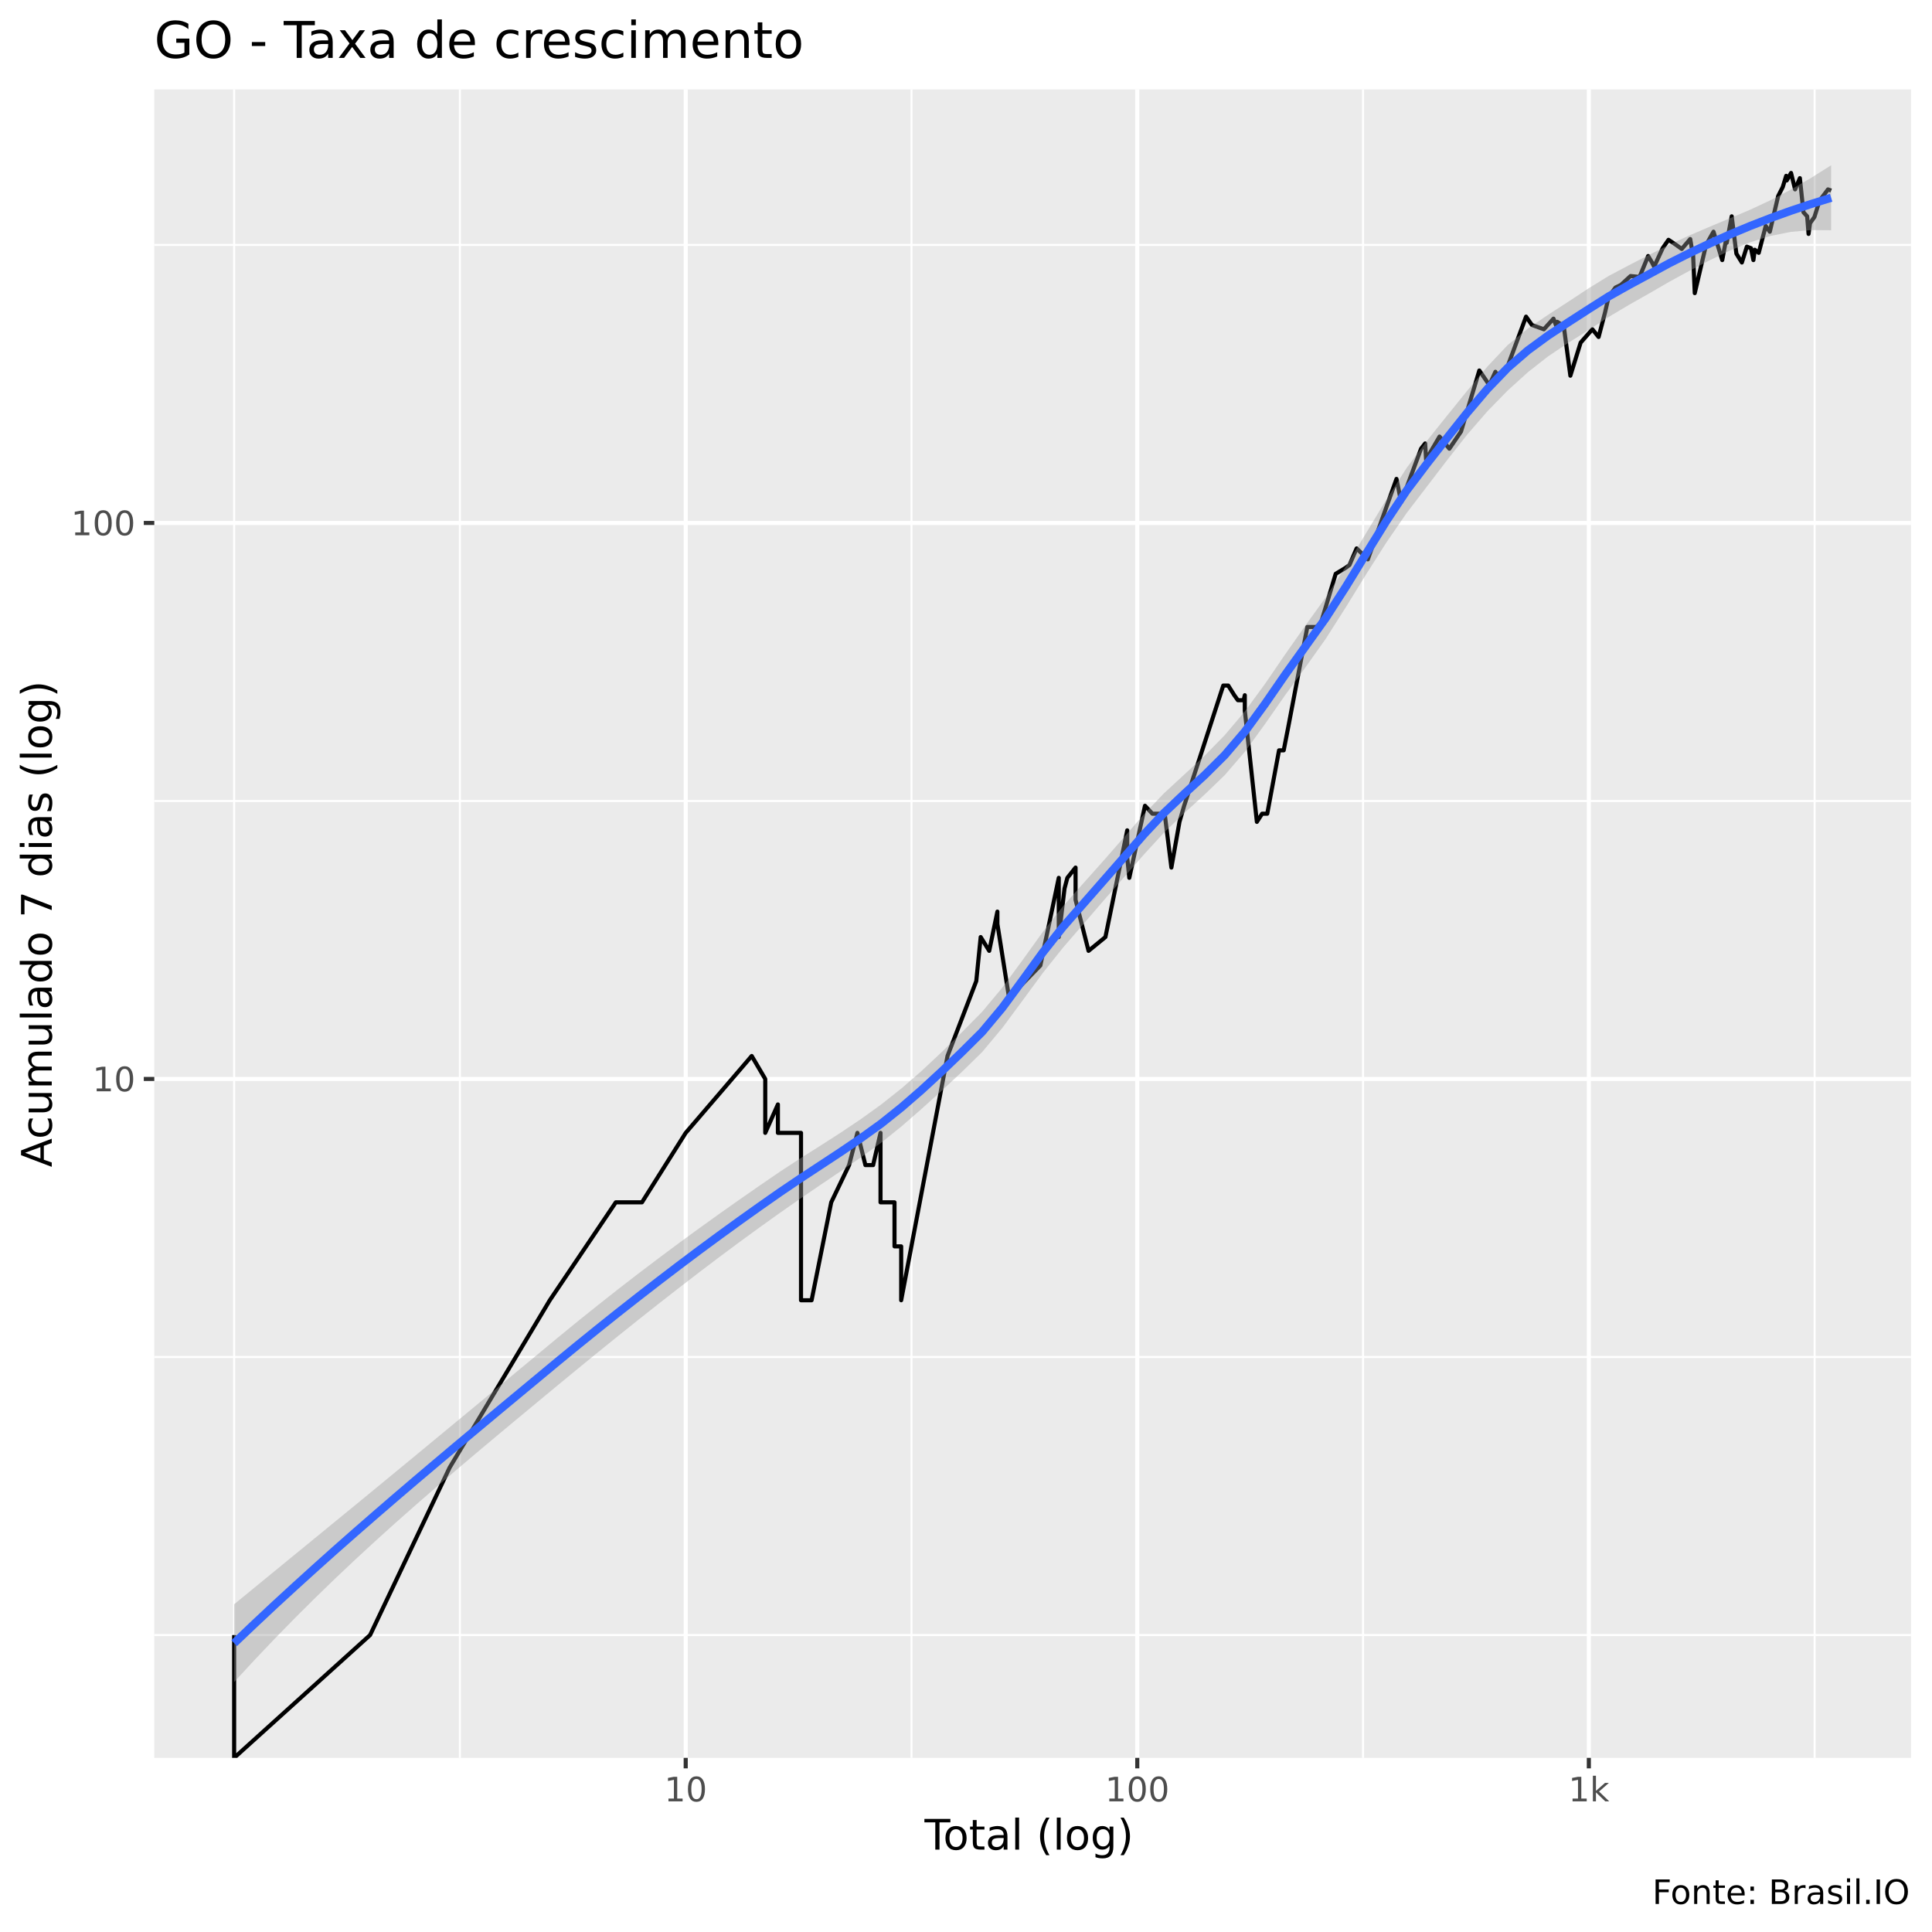
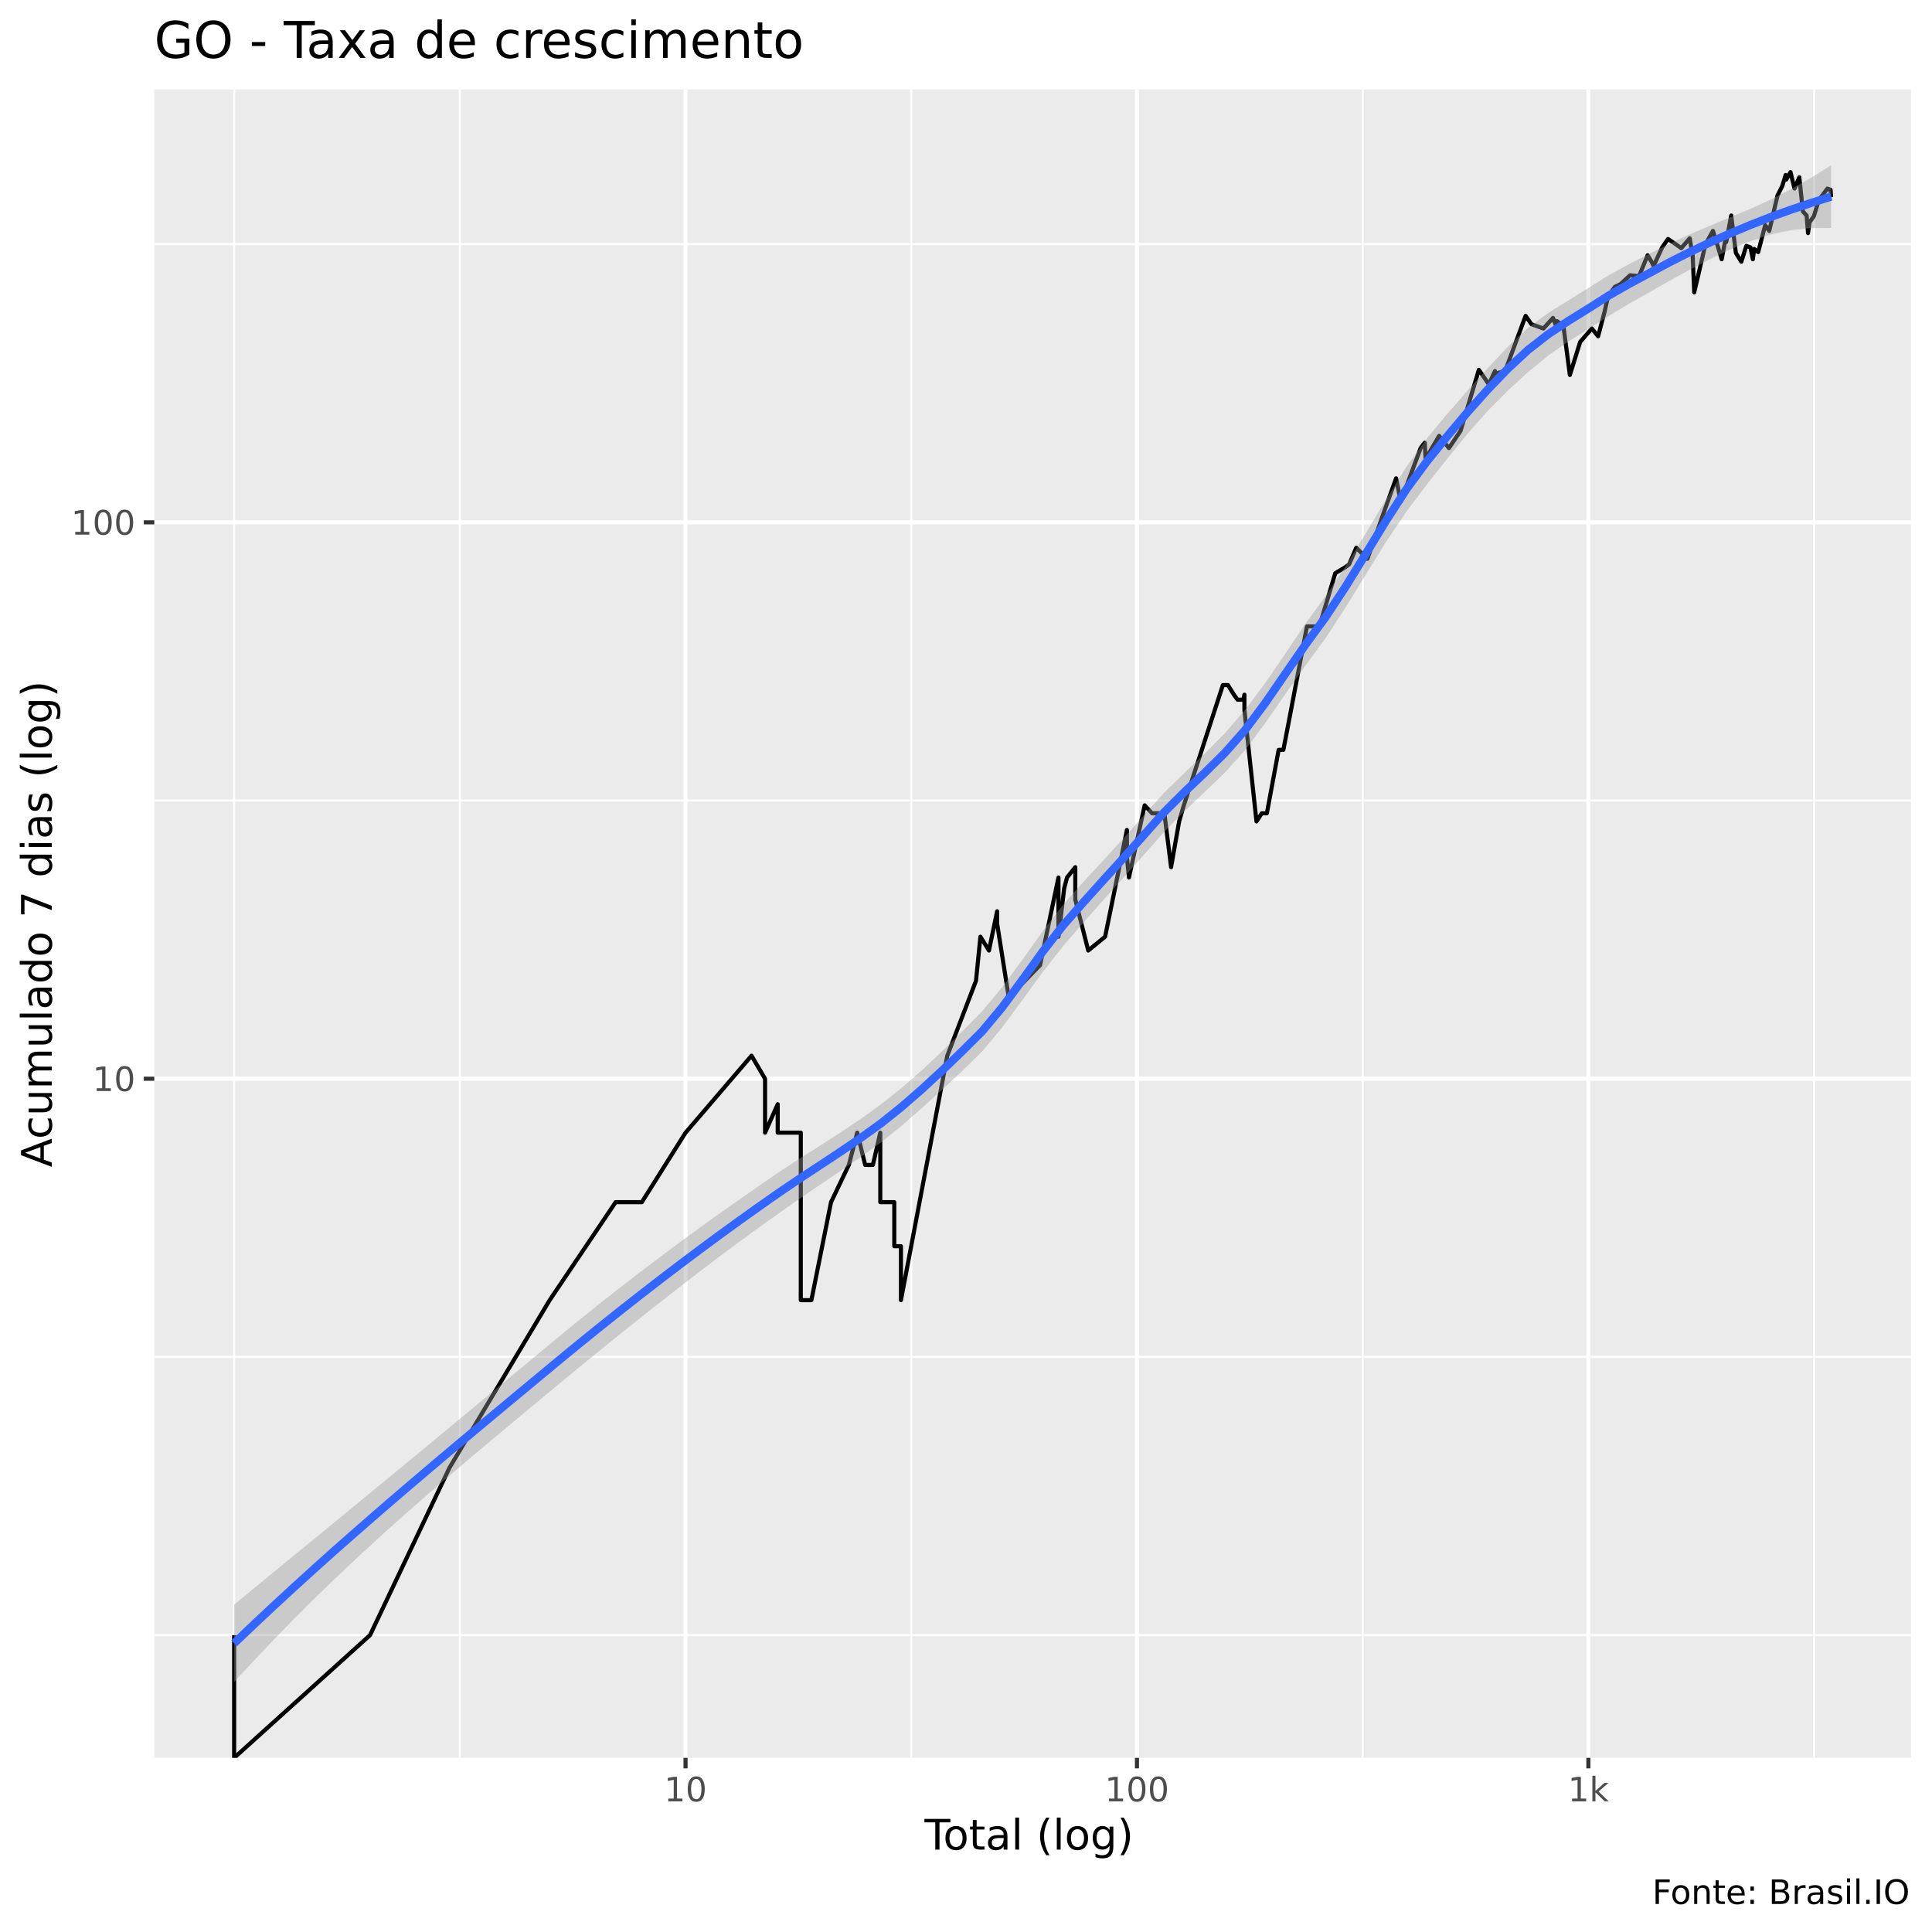
<svg xmlns="http://www.w3.org/2000/svg" viewBox="0 0 504.00 504.00">
  <defs>
    <style type="text/css">
    line, polyline, polygon, path, rect, circle {
      fill: none;
      stroke: #000000;
      stroke-linecap: round;
      stroke-linejoin: round;
      stroke-miterlimit: 10.00;
    }
  </style>
  </defs>
  <rect width="100%" height="100%" style="stroke: none; fill: #FFFFFF;" />
  <rect x="0" y="0.00" width="504.00" height="504.00" style="stroke-width: 1.07; stroke: #FFFFFF; fill: #FFFFFF;" />
  <defs>
    <clipPath id="cpNDAuMjV8NDk4LjUyfDQ1OC41N3wyMy4zMw==">
      <rect x="40.25" y="23.33" width="458.27" height="435.24" />
    </clipPath>
  </defs>
  <rect x="40.25" y="23.33" width="458.27" height="435.24" style="stroke-width: 1.07; stroke: none; fill: #EBEBEB;" clip-path="url(#cpNDAuMjV8NDk4LjUyfDQ1OC41N3wyMy4zMw==)" />
-   <polyline points="40.25,426.53 498.52,426.53 " style="stroke-width: 0.53; stroke: #FFFFFF; stroke-linecap: butt;" clip-path="url(#cpNDAuMjV8NDk4LjUyfDQ1OC41N3wyMy4zMw==)" />
-   <polyline points="40.25,354.00 498.52,354.00 " style="stroke-width: 0.53; stroke: #FFFFFF; stroke-linecap: butt;" clip-path="url(#cpNDAuMjV8NDk4LjUyfDQ1OC41N3wyMy4zMw==)" />
-   <polyline points="40.25,208.95 498.52,208.95 " style="stroke-width: 0.53; stroke: #FFFFFF; stroke-linecap: butt;" clip-path="url(#cpNDAuMjV8NDk4LjUyfDQ1OC41N3wyMy4zMw==)" />
-   <polyline points="40.25,63.89 498.52,63.89 " style="stroke-width: 0.53; stroke: #FFFFFF; stroke-linecap: butt;" clip-path="url(#cpNDAuMjV8NDk4LjUyfDQ1OC41N3wyMy4zMw==)" />
+   <polyline points="40.25,426.56 498.52,426.56 " style="stroke-width: 0.53; stroke: #FFFFFF; stroke-linecap: butt;" clip-path="url(#cpNDAuMjV8NDk4LjUyfDQ1OC41N3wyMy4zMw==)" />
+   <polyline points="40.25,353.98 498.52,353.98 " style="stroke-width: 0.53; stroke: #FFFFFF; stroke-linecap: butt;" clip-path="url(#cpNDAuMjV8NDk4LjUyfDQ1OC41N3wyMy4zMw==)" />
+   <polyline points="40.25,208.84 498.52,208.84 " style="stroke-width: 0.53; stroke: #FFFFFF; stroke-linecap: butt;" clip-path="url(#cpNDAuMjV8NDk4LjUyfDQ1OC41N3wyMy4zMw==)" />
+   <polyline points="40.25,63.69 498.52,63.69 " style="stroke-width: 0.53; stroke: #FFFFFF; stroke-linecap: butt;" clip-path="url(#cpNDAuMjV8NDk4LjUyfDQ1OC41N3wyMy4zMw==)" />
  <polyline points="61.08,458.57 61.08,23.33 " style="stroke-width: 0.53; stroke: #FFFFFF; stroke-linecap: butt;" clip-path="url(#cpNDAuMjV8NDk4LjUyfDQ1OC41N3wyMy4zMw==)" />
-   <polyline points="119.98,458.57 119.98,23.33 " style="stroke-width: 0.53; stroke: #FFFFFF; stroke-linecap: butt;" clip-path="url(#cpNDAuMjV8NDk4LjUyfDQ1OC41N3wyMy4zMw==)" />
-   <polyline points="237.78,458.57 237.78,23.33 " style="stroke-width: 0.53; stroke: #FFFFFF; stroke-linecap: butt;" clip-path="url(#cpNDAuMjV8NDk4LjUyfDQ1OC41N3wyMy4zMw==)" />
-   <polyline points="355.58,458.57 355.58,23.33 " style="stroke-width: 0.53; stroke: #FFFFFF; stroke-linecap: butt;" clip-path="url(#cpNDAuMjV8NDk4LjUyfDQ1OC41N3wyMy4zMw==)" />
-   <polyline points="473.38,458.57 473.38,23.33 " style="stroke-width: 0.53; stroke: #FFFFFF; stroke-linecap: butt;" clip-path="url(#cpNDAuMjV8NDk4LjUyfDQ1OC41N3wyMy4zMw==)" />
-   <polyline points="40.25,281.47 498.52,281.47 " style="stroke-width: 1.07; stroke: #FFFFFF; stroke-linecap: butt;" clip-path="url(#cpNDAuMjV8NDk4LjUyfDQ1OC41N3wyMy4zMw==)" />
-   <polyline points="40.25,136.42 498.52,136.42 " style="stroke-width: 1.07; stroke: #FFFFFF; stroke-linecap: butt;" clip-path="url(#cpNDAuMjV8NDk4LjUyfDQ1OC41N3wyMy4zMw==)" />
-   <polyline points="178.88,458.57 178.88,23.33 " style="stroke-width: 1.07; stroke: #FFFFFF; stroke-linecap: butt;" clip-path="url(#cpNDAuMjV8NDk4LjUyfDQ1OC41N3wyMy4zMw==)" />
-   <polyline points="296.68,458.57 296.68,23.33 " style="stroke-width: 1.07; stroke: #FFFFFF; stroke-linecap: butt;" clip-path="url(#cpNDAuMjV8NDk4LjUyfDQ1OC41N3wyMy4zMw==)" />
-   <polyline points="414.48,458.57 414.48,23.33 " style="stroke-width: 1.07; stroke: #FFFFFF; stroke-linecap: butt;" clip-path="url(#cpNDAuMjV8NDk4LjUyfDQ1OC41N3wyMy4zMw==)" />
-   <polyline points="61.08,426.53 61.08,426.53 61.08,426.53 61.08,426.53 61.08,426.53 61.08,426.53 61.08,426.53 61.08,458.57 96.55,426.53 96.55,426.53 117.29,382.86 143.42,339.20 143.42,339.20 160.64,313.65 160.64,313.65 167.47,313.65 178.88,295.53 196.10,275.47 199.63,281.47 199.63,281.47 199.63,295.53 202.93,288.11 202.93,295.53 208.96,295.53 208.96,339.20 211.72,339.20 211.72,339.20 216.84,313.65 221.50,303.94 223.67,295.53 225.76,303.94 225.76,303.94 227.77,303.94 229.70,295.53 229.70,313.65 233.35,313.65 233.35,325.14 235.09,325.14 235.09,325.14 235.09,339.20 247.18,275.47 254.68,255.93 255.83,244.45 258.06,248.05 258.06,248.05 260.19,237.81 260.19,241.04 263.23,260.28 271.40,251.86 276.20,229.00 276.20,244.45 277.70,231.80 278.44,229.00 280.58,226.32 280.58,234.73 283.97,248.05 288.37,244.45 294.06,216.61 294.06,221.28 294.06,223.75 294.60,229.00 298.69,210.20 300.62,212.27 303.83,212.27 305.58,226.32 307.69,214.40 307.69,214.40 308.91,210.20 319.11,178.84 320.41,178.84 321.99,181.36 322.92,182.66 324.43,182.66 324.73,181.36 324.73,185.34 327.88,214.40 329.25,212.27 330.59,212.27 333.66,195.74 334.88,195.74 336.08,189.59 341.04,163.56 343.36,163.56 344.57,162.60 348.44,149.69 350.98,148.16 352.03,147.40 353.90,143.06 356.83,145.92 361.50,132.75 364.30,124.93 365.52,130.99 370.71,117.05 371.78,115.68 372.02,119.89 375.53,113.89 378.09,117.05 381.13,112.58 385.91,96.65 388.52,100.45 390.11,96.99 390.11,97.67 392.76,96.99 398.10,82.60 399.63,84.78 402.75,85.90 405.26,83.13 405.99,85.06 406.23,83.95 407.94,85.06 409.66,98.01 412.34,89.38 415.40,85.90 417.03,87.91 418.70,81.53 419.64,77.45 421.41,75.03 422.86,74.32 425.36,72.01 427.71,72.24 429.95,66.79 430.96,68.48 431.51,69.57 433.74,64.74 435.26,62.56 437.04,63.74 438.72,64.94 440.93,62.36 441.36,64.94 441.66,65.96 442.11,76.47 445.04,63.94 447.00,60.45 447.96,63.54 449.28,67.85 450.38,61.98 450.45,63.34 451.75,56.43 452.97,66.17 454.40,68.48 455.70,64.34 456.78,64.74 457.41,67.85 457.76,65.15 458.80,65.96 460.62,58.96 461.69,60.45 463.86,51.17 465.07,48.78 465.96,45.87 466.11,47.07 467.23,45.12 468.28,49.41 469.53,46.47 470.47,55.38 471.43,56.43 471.80,61.02 472.18,58.23 473.33,56.61 474.66,52.32 475.92,50.68 476.87,49.41 477.69,49.72 " style="stroke-width: 1.07; stroke-linecap: butt;" clip-path="url(#cpNDAuMjV8NDk4LjUyfDQ1OC41N3wyMy4zMw==)" />
-   <polygon points="61.08,418.51 66.36,414.18 71.63,409.86 76.91,405.54 82.18,401.23 87.45,396.91 92.73,392.59 98.00,388.26 103.27,383.92 108.55,379.57 113.82,375.21 119.09,370.85 124.37,366.49 129.64,362.12 134.91,357.74 140.19,353.37 145.46,348.99 150.73,344.68 156.01,340.45 161.28,336.29 166.55,332.22 171.83,328.22 177.10,324.29 182.37,320.44 187.65,316.65 192.92,312.93 198.20,309.26 203.47,305.65 208.74,302.21 214.02,298.87 219.29,295.49 224.56,291.95 229.84,288.15 235.11,283.98 240.38,279.40 245.66,274.46 250.93,269.27 256.20,263.95 261.48,257.63 266.75,250.47 272.02,243.13 277.30,236.41 282.57,230.47 287.84,224.56 293.12,218.53 298.39,212.45 303.67,206.92 308.94,202.06 314.21,197.18 319.49,191.78 324.76,185.55 330.03,178.36 335.31,170.63 340.58,163.13 345.85,155.81 351.13,147.68 356.40,139.03 361.67,130.30 366.95,122.08 372.22,115.02 377.49,108.44 382.77,101.91 388.04,95.60 393.31,90.02 398.59,85.69 403.86,82.11 409.13,78.70 414.41,75.22 419.68,71.97 424.96,69.18 430.23,66.47 435.50,63.81 440.78,61.39 446.05,59.13 451.32,56.93 456.60,54.69 461.87,52.23 467.14,49.48 472.42,46.43 477.69,43.11 477.69,60.06 472.42,60.02 467.14,60.50 461.87,61.55 456.60,63.20 451.32,65.34 446.05,67.87 440.78,70.61 435.50,73.49 430.23,76.54 424.96,79.53 419.68,82.66 414.41,86.10 409.13,89.43 403.86,92.96 398.59,97.09 393.31,101.87 388.04,107.27 382.77,113.35 377.49,120.06 372.22,126.95 366.95,133.84 361.67,141.51 356.40,149.79 351.13,158.34 345.85,166.64 340.58,174.05 335.31,181.27 330.03,188.84 324.76,196.10 319.49,202.22 314.21,207.31 308.94,212.11 303.67,217.19 298.39,222.94 293.12,228.97 287.84,235.00 282.57,241.12 277.30,247.22 272.02,253.84 266.75,261.02 261.48,268.15 256.20,274.46 250.93,279.62 245.66,284.54 240.38,289.31 235.11,293.89 229.84,298.13 224.56,301.93 219.29,305.55 214.02,309.11 208.74,312.71 203.47,316.39 198.20,320.16 192.92,324.01 187.65,327.93 182.37,331.93 177.10,335.99 171.83,340.10 166.55,344.27 161.28,348.49 156.01,352.75 150.73,357.06 145.46,361.40 140.19,365.77 134.91,370.15 129.64,374.54 124.37,378.96 119.09,383.43 113.82,387.94 108.55,392.52 103.27,397.18 98.00,401.94 92.73,406.80 87.45,411.78 82.18,416.89 76.91,422.13 71.63,427.53 66.36,433.08 61.08,438.79 " style="stroke-width: 0.00; stroke: none; fill: #999999; fill-opacity: 0.40;" clip-path="url(#cpNDAuMjV8NDk4LjUyfDQ1OC41N3wyMy4zMw==)" />
-   <polyline points="61.08,418.51 66.36,414.18 71.63,409.86 76.91,405.54 82.18,401.23 87.45,396.91 92.73,392.59 98.00,388.26 103.27,383.92 108.55,379.57 113.82,375.21 119.09,370.85 124.37,366.49 129.64,362.12 134.91,357.74 140.19,353.37 145.46,348.99 150.73,344.68 156.01,340.45 161.28,336.29 166.55,332.22 171.83,328.22 177.10,324.29 182.37,320.44 187.65,316.65 192.92,312.93 198.20,309.26 203.47,305.65 208.74,302.21 214.02,298.87 219.29,295.49 224.56,291.95 229.84,288.15 235.11,283.98 240.38,279.40 245.66,274.46 250.93,269.27 256.20,263.95 261.48,257.63 266.75,250.47 272.02,243.13 277.30,236.41 282.57,230.47 287.84,224.56 293.12,218.53 298.39,212.45 303.67,206.92 308.94,202.06 314.21,197.18 319.49,191.78 324.76,185.55 330.03,178.36 335.31,170.63 340.58,163.13 345.85,155.81 351.13,147.68 356.40,139.03 361.67,130.30 366.95,122.08 372.22,115.02 377.49,108.44 382.77,101.91 388.04,95.60 393.31,90.02 398.59,85.69 403.86,82.11 409.13,78.70 414.41,75.22 419.68,71.97 424.96,69.18 430.23,66.47 435.50,63.81 440.78,61.39 446.05,59.13 451.32,56.93 456.60,54.69 461.87,52.23 467.14,49.48 472.42,46.43 477.69,43.11 " style="stroke-width: 2.13; stroke: none;" clip-path="url(#cpNDAuMjV8NDk4LjUyfDQ1OC41N3wyMy4zMw==)" />
-   <polyline points="477.69,60.06 472.42,60.02 467.14,60.50 461.87,61.55 456.60,63.20 451.32,65.34 446.05,67.87 440.78,70.61 435.50,73.49 430.23,76.54 424.96,79.53 419.68,82.66 414.41,86.10 409.13,89.43 403.86,92.96 398.59,97.09 393.31,101.87 388.04,107.27 382.77,113.35 377.49,120.06 372.22,126.95 366.95,133.84 361.67,141.51 356.40,149.79 351.13,158.34 345.85,166.64 340.58,174.05 335.31,181.27 330.03,188.84 324.76,196.10 319.49,202.22 314.21,207.31 308.94,212.11 303.67,217.19 298.39,222.94 293.12,228.97 287.84,235.00 282.57,241.12 277.30,247.22 272.02,253.84 266.75,261.02 261.48,268.15 256.20,274.46 250.93,279.62 245.66,284.54 240.38,289.31 235.11,293.89 229.84,298.13 224.56,301.93 219.29,305.55 214.02,309.11 208.74,312.71 203.47,316.39 198.20,320.16 192.92,324.01 187.65,327.93 182.37,331.93 177.10,335.99 171.83,340.10 166.55,344.27 161.28,348.49 156.01,352.75 150.73,357.06 145.46,361.40 140.19,365.77 134.91,370.15 129.64,374.54 124.37,378.96 119.09,383.43 113.82,387.94 108.55,392.52 103.27,397.18 98.00,401.94 92.73,406.80 87.45,411.78 82.18,416.89 76.91,422.13 71.63,427.53 66.36,433.08 61.08,438.79 " style="stroke-width: 2.13; stroke: none;" clip-path="url(#cpNDAuMjV8NDk4LjUyfDQ1OC41N3wyMy4zMw==)" />
-   <polyline points="61.08,428.65 66.36,423.63 71.63,418.69 76.91,413.84 82.18,409.06 87.45,404.34 92.73,399.69 98.00,395.10 103.27,390.55 108.55,386.04 113.82,381.58 119.09,377.14 124.37,372.73 129.64,368.33 134.91,363.95 140.19,359.57 145.46,355.19 150.73,350.87 156.01,346.60 161.28,342.39 166.55,338.25 171.83,334.16 177.10,330.14 182.37,326.18 187.65,322.29 192.92,318.47 198.20,314.71 203.47,311.02 208.74,307.46 214.02,303.99 219.29,300.52 224.56,296.94 229.84,293.14 235.11,288.93 240.38,284.36 245.66,279.50 250.93,274.44 256.20,269.21 261.48,262.89 266.75,255.74 272.02,248.48 277.30,241.81 282.57,235.79 287.84,229.78 293.12,223.75 298.39,217.69 303.67,212.06 308.94,207.08 314.21,202.25 319.49,197.00 324.76,190.83 330.03,183.60 335.31,175.95 340.58,168.59 345.85,161.22 351.13,153.01 356.40,144.41 361.67,135.90 366.95,127.96 372.22,120.99 377.49,114.25 382.77,107.63 388.04,101.43 393.31,95.95 398.59,91.39 403.86,87.53 409.13,84.07 414.41,80.66 419.68,77.31 424.96,74.35 430.23,71.51 435.50,68.65 440.78,66.00 446.05,63.50 451.32,61.14 456.60,58.94 461.87,56.89 467.14,54.99 472.42,53.23 477.69,51.59 " style="stroke-width: 2.13; stroke: #3366FF; stroke-linecap: butt;" clip-path="url(#cpNDAuMjV8NDk4LjUyfDQ1OC41N3wyMy4zMw==)" />
+   <polyline points="119.96,458.57 119.96,23.33 " style="stroke-width: 0.53; stroke: #FFFFFF; stroke-linecap: butt;" clip-path="url(#cpNDAuMjV8NDk4LjUyfDQ1OC41N3wyMy4zMw==)" />
+   <polyline points="237.72,458.57 237.72,23.33 " style="stroke-width: 0.53; stroke: #FFFFFF; stroke-linecap: butt;" clip-path="url(#cpNDAuMjV8NDk4LjUyfDQ1OC41N3wyMy4zMw==)" />
+   <polyline points="355.48,458.57 355.48,23.33 " style="stroke-width: 0.53; stroke: #FFFFFF; stroke-linecap: butt;" clip-path="url(#cpNDAuMjV8NDk4LjUyfDQ1OC41N3wyMy4zMw==)" />
+   <polyline points="473.24,458.57 473.24,23.33 " style="stroke-width: 0.53; stroke: #FFFFFF; stroke-linecap: butt;" clip-path="url(#cpNDAuMjV8NDk4LjUyfDQ1OC41N3wyMy4zMw==)" />
+   <polyline points="40.25,281.41 498.52,281.41 " style="stroke-width: 1.07; stroke: #FFFFFF; stroke-linecap: butt;" clip-path="url(#cpNDAuMjV8NDk4LjUyfDQ1OC41N3wyMy4zMw==)" />
+   <polyline points="40.25,136.26 498.52,136.26 " style="stroke-width: 1.07; stroke: #FFFFFF; stroke-linecap: butt;" clip-path="url(#cpNDAuMjV8NDk4LjUyfDQ1OC41N3wyMy4zMw==)" />
+   <polyline points="178.84,458.57 178.84,23.33 " style="stroke-width: 1.07; stroke: #FFFFFF; stroke-linecap: butt;" clip-path="url(#cpNDAuMjV8NDk4LjUyfDQ1OC41N3wyMy4zMw==)" />
+   <polyline points="296.60,458.57 296.60,23.33 " style="stroke-width: 1.07; stroke: #FFFFFF; stroke-linecap: butt;" clip-path="url(#cpNDAuMjV8NDk4LjUyfDQ1OC41N3wyMy4zMw==)" />
+   <polyline points="414.36,458.57 414.36,23.33 " style="stroke-width: 1.07; stroke: #FFFFFF; stroke-linecap: butt;" clip-path="url(#cpNDAuMjV8NDk4LjUyfDQ1OC41N3wyMy4zMw==)" />
+   <polyline points="61.08,426.56 61.08,426.56 61.08,426.56 61.08,426.56 61.08,426.56 61.08,426.56 61.08,426.56 61.08,458.57 96.53,426.56 96.53,426.56 117.27,382.86 143.39,339.17 143.39,339.17 160.60,313.61 160.60,313.61 167.43,313.61 178.84,295.48 196.05,275.40 199.58,281.41 199.58,281.41 199.58,295.48 202.88,288.05 202.88,295.48 208.90,295.48 208.90,339.17 211.67,339.17 211.67,339.17 216.79,313.61 221.44,303.89 223.62,295.48 225.70,303.89 225.70,303.89 227.71,303.89 229.64,295.48 229.64,313.61 233.29,313.61 233.29,325.10 235.03,325.10 235.03,325.10 235.03,339.17 247.12,275.40 254.61,255.85 255.76,244.36 257.99,247.96 257.99,247.96 260.12,237.72 260.12,240.95 263.16,260.20 271.32,251.78 276.12,228.91 276.12,244.36 277.62,231.71 278.36,228.91 280.51,226.22 280.51,234.64 283.89,247.96 288.29,244.36 293.98,216.51 293.98,221.18 293.98,223.65 294.51,228.91 298.61,210.09 300.54,212.16 303.75,212.16 305.50,226.22 307.60,214.29 307.60,214.29 308.82,210.09 319.01,178.71 320.32,178.71 321.90,181.23 322.83,182.53 324.34,182.53 324.63,181.23 324.63,185.21 327.78,214.29 329.16,212.16 330.49,212.16 333.56,195.62 334.79,195.62 335.98,189.46 340.94,163.42 343.26,163.42 344.47,162.45 348.33,149.54 350.87,148.01 351.93,147.25 353.80,142.90 356.72,145.77 361.39,132.59 364.20,124.77 365.41,130.83 370.60,116.88 371.67,115.50 371.90,119.72 375.42,113.71 377.98,116.88 381.01,112.41 385.79,96.47 388.40,100.27 389.99,96.80 389.99,97.48 392.64,96.80 397.98,82.40 399.51,84.58 402.63,85.70 405.14,82.94 405.87,84.86 406.11,83.76 407.82,84.86 409.53,97.82 412.22,89.19 415.27,85.70 416.90,87.72 418.58,81.34 419.51,77.25 421.28,74.83 422.74,74.12 425.24,71.81 427.58,72.04 429.82,66.59 430.83,68.28 431.38,69.36 433.61,64.53 435.13,62.35 436.90,63.53 438.59,64.74 440.80,62.16 441.22,64.74 441.53,65.76 441.97,76.27 444.90,63.73 446.86,60.24 447.83,63.33 449.14,67.64 450.24,61.77 450.32,63.14 451.62,56.22 452.83,65.97 454.26,68.28 455.56,64.13 456.64,64.53 457.26,67.64 457.62,64.94 458.66,65.76 460.48,58.75 461.54,60.24 463.71,50.96 464.93,48.56 465.81,45.65 465.96,46.86 467.09,44.90 468.13,49.19 469.39,46.25 470.32,55.16 471.29,56.22 471.66,60.81 472.04,58.01 473.18,56.40 474.51,52.11 475.77,50.47 476.72,49.19 477.54,49.51 477.69,51.45 " style="stroke-width: 1.07; stroke-linecap: butt;" clip-path="url(#cpNDAuMjV8NDk4LjUyfDQ1OC41N3wyMy4zMw==)" />
+   <polygon points="61.08,418.58 66.36,414.24 71.63,409.91 76.91,405.59 82.18,401.27 87.45,396.95 92.73,392.62 98.00,388.28 103.27,383.94 108.55,379.58 113.82,375.22 119.09,370.86 124.37,366.48 129.64,362.11 134.91,357.73 140.19,353.35 145.46,348.97 150.73,344.66 156.01,340.42 161.28,336.26 166.55,332.18 171.83,328.18 177.10,324.25 182.37,320.39 187.65,316.60 192.92,312.88 198.20,309.21 203.47,305.59 208.74,302.14 214.02,298.81 219.29,295.42 224.56,291.87 229.84,288.07 235.11,283.88 240.38,279.30 245.66,274.35 250.93,269.15 256.20,263.82 261.48,257.49 266.75,250.31 272.02,242.91 277.30,236.05 282.57,230.12 287.84,224.42 293.12,218.65 298.39,212.68 303.67,206.80 308.94,201.65 314.21,196.66 319.49,191.31 324.76,185.24 330.03,178.22 335.31,170.49 340.58,162.68 345.85,155.41 351.13,147.49 356.40,138.92 361.67,130.10 366.95,121.67 372.22,114.38 377.49,108.03 382.77,101.98 388.04,96.11 393.31,90.50 398.59,85.52 403.86,81.64 409.13,78.38 414.41,75.09 419.68,71.78 424.96,68.91 430.23,66.23 435.50,63.59 440.78,61.15 446.05,58.89 451.32,56.71 456.60,54.50 461.87,52.08 467.14,49.39 472.42,46.39 477.69,43.11 477.69,59.47 472.42,59.50 467.14,60.05 461.87,61.18 456.60,62.90 451.32,65.08 446.05,67.64 440.78,70.38 435.50,73.28 430.23,76.28 424.96,79.24 419.68,82.42 414.41,85.81 409.13,89.08 403.86,92.78 398.59,97.10 393.31,101.93 388.04,107.26 382.77,113.23 377.49,119.72 372.22,126.39 366.95,133.39 361.67,141.25 356.40,149.70 351.13,158.29 345.85,166.41 340.58,173.59 335.31,181.06 330.03,188.67 324.76,195.74 319.49,201.59 314.21,206.66 308.94,211.65 303.67,217.03 298.39,223.01 293.12,228.91 287.84,234.78 282.57,240.76 277.30,246.84 272.02,253.58 266.75,260.82 261.48,267.98 256.20,274.30 250.93,279.47 245.66,284.39 240.38,289.18 235.11,293.76 229.84,298.01 224.56,301.82 219.29,305.44 214.02,309.01 208.74,312.61 203.47,316.29 198.20,320.06 192.92,323.91 187.65,327.84 182.37,331.84 177.10,335.90 171.83,340.03 166.55,344.20 161.28,348.42 156.01,352.68 150.73,356.99 145.46,361.34 140.19,365.71 134.91,370.10 129.64,374.50 124.37,378.92 119.09,383.39 113.82,387.90 108.55,392.49 103.27,397.15 98.00,401.91 92.73,406.78 87.45,411.76 82.18,416.87 76.91,422.13 71.63,427.52 66.36,433.07 61.08,438.79 " style="stroke-width: 0.00; stroke: none; fill: #999999; fill-opacity: 0.40;" clip-path="url(#cpNDAuMjV8NDk4LjUyfDQ1OC41N3wyMy4zMw==)" />
+   <polyline points="61.08,418.58 66.36,414.24 71.63,409.91 76.91,405.59 82.18,401.27 87.45,396.95 92.73,392.62 98.00,388.28 103.27,383.94 108.55,379.58 113.82,375.22 119.09,370.86 124.37,366.48 129.64,362.11 134.91,357.73 140.19,353.35 145.46,348.97 150.73,344.66 156.01,340.42 161.28,336.26 166.55,332.18 171.83,328.18 177.10,324.25 182.37,320.39 187.65,316.60 192.92,312.88 198.20,309.21 203.47,305.59 208.74,302.14 214.02,298.81 219.29,295.42 224.56,291.87 229.84,288.07 235.11,283.88 240.38,279.30 245.66,274.35 250.93,269.15 256.20,263.82 261.48,257.49 266.75,250.31 272.02,242.91 277.30,236.05 282.57,230.12 287.84,224.42 293.12,218.65 298.39,212.68 303.67,206.80 308.94,201.65 314.21,196.66 319.49,191.31 324.76,185.24 330.03,178.22 335.31,170.49 340.58,162.68 345.85,155.41 351.13,147.49 356.40,138.92 361.67,130.10 366.95,121.67 372.22,114.38 377.49,108.03 382.77,101.98 388.04,96.11 393.31,90.50 398.59,85.52 403.86,81.64 409.13,78.38 414.41,75.09 419.68,71.78 424.96,68.91 430.23,66.23 435.50,63.59 440.78,61.15 446.05,58.89 451.32,56.71 456.60,54.50 461.87,52.08 467.14,49.39 472.42,46.39 477.69,43.11 " style="stroke-width: 2.13; stroke: none;" clip-path="url(#cpNDAuMjV8NDk4LjUyfDQ1OC41N3wyMy4zMw==)" />
+   <polyline points="477.69,59.47 472.42,59.50 467.14,60.05 461.87,61.18 456.60,62.90 451.32,65.08 446.05,67.64 440.78,70.38 435.50,73.28 430.23,76.28 424.96,79.24 419.68,82.42 414.41,85.81 409.13,89.08 403.86,92.78 398.59,97.10 393.31,101.93 388.04,107.26 382.77,113.23 377.49,119.72 372.22,126.39 366.95,133.39 361.67,141.25 356.40,149.70 351.13,158.29 345.85,166.41 340.58,173.59 335.31,181.06 330.03,188.67 324.76,195.74 319.49,201.59 314.21,206.66 308.94,211.65 303.67,217.03 298.39,223.01 293.12,228.91 287.84,234.78 282.57,240.76 277.30,246.84 272.02,253.58 266.75,260.82 261.48,267.98 256.20,274.30 250.93,279.47 245.66,284.39 240.38,289.18 235.11,293.76 229.84,298.01 224.56,301.82 219.29,305.44 214.02,309.01 208.74,312.61 203.47,316.29 198.20,320.06 192.92,323.91 187.65,327.84 182.37,331.84 177.10,335.90 171.83,340.03 166.55,344.20 161.28,348.42 156.01,352.68 150.73,356.99 145.46,361.34 140.19,365.71 134.91,370.10 129.64,374.50 124.37,378.92 119.09,383.39 113.82,387.90 108.55,392.49 103.27,397.15 98.00,401.91 92.73,406.78 87.45,411.76 82.18,416.87 76.91,422.13 71.63,427.52 66.36,433.07 61.08,438.79 " style="stroke-width: 2.13; stroke: none;" clip-path="url(#cpNDAuMjV8NDk4LjUyfDQ1OC41N3wyMy4zMw==)" />
+   <polyline points="61.08,428.68 66.36,423.66 71.63,418.72 76.91,413.86 82.18,409.07 87.45,404.35 92.73,399.70 98.00,395.10 103.27,390.55 108.55,386.04 113.82,381.56 119.09,377.12 124.37,372.70 129.64,368.30 134.91,363.92 140.19,359.53 145.46,355.16 150.73,350.82 156.01,346.55 161.28,342.34 166.55,338.19 171.83,334.10 177.10,330.08 182.37,326.12 187.65,322.22 192.92,318.40 198.20,314.63 203.47,310.94 208.74,307.38 214.02,303.91 219.29,300.43 224.56,296.84 229.84,293.04 235.11,288.82 240.38,284.24 245.66,279.37 250.93,274.31 256.20,269.06 261.48,262.73 266.75,255.57 272.02,248.24 277.30,241.45 282.57,235.44 287.84,229.60 293.12,223.78 298.39,217.85 303.67,211.91 308.94,206.65 314.21,201.66 319.49,196.45 324.76,190.49 330.03,183.45 335.31,175.77 340.58,168.14 345.85,160.91 351.13,152.89 356.40,144.31 361.67,135.68 366.95,127.53 372.22,120.39 377.49,113.87 382.77,107.60 388.04,101.68 393.31,96.22 398.59,91.31 403.86,87.21 409.13,83.73 414.41,80.45 419.68,77.10 424.96,74.08 430.23,71.26 435.50,68.43 440.78,65.77 446.05,63.27 451.32,60.90 456.60,58.70 461.87,56.63 467.14,54.72 472.42,52.95 477.69,51.29 " style="stroke-width: 2.13; stroke: #3366FF; stroke-linecap: butt;" clip-path="url(#cpNDAuMjV8NDk4LjUyfDQ1OC41N3wyMy4zMw==)" />
  <defs>
    <clipPath id="cpMC4wMHw1MDQuMDB8NTA0LjAwfDAuMDA=">
      <rect x="0.00" y="0.00" width="504.00" height="504.00" />
    </clipPath>
  </defs>
  <g clip-path="url(#cpMC4wMHw1MDQuMDB8NTA0LjAwfDAuMDA=)">
-     <text x="24.13" y="284.68" style="font-size: 8.80px; fill: #4D4D4D; font-family: DejaVu Sans;" textLength="11.20px" lengthAdjust="spacingAndGlyphs">10</text>
+     <text x="24.13" y="284.62" style="font-size: 8.80px; fill: #4D4D4D; font-family: DejaVu Sans;" textLength="11.20px" lengthAdjust="spacingAndGlyphs">10</text>
  </g>
  <g clip-path="url(#cpMC4wMHw1MDQuMDB8NTA0LjAwfDAuMDA=)">
-     <text x="18.53" y="139.63" style="font-size: 8.80px; fill: #4D4D4D; font-family: DejaVu Sans;" textLength="16.80px" lengthAdjust="spacingAndGlyphs">100</text>
+     <text x="18.53" y="139.47" style="font-size: 8.80px; fill: #4D4D4D; font-family: DejaVu Sans;" textLength="16.80px" lengthAdjust="spacingAndGlyphs">100</text>
  </g>
-   <polyline points="37.51,281.47 40.25,281.47 " style="stroke-width: 1.07; stroke: #333333; stroke-linecap: butt;" clip-path="url(#cpMC4wMHw1MDQuMDB8NTA0LjAwfDAuMDA=)" />
-   <polyline points="37.51,136.42 40.25,136.42 " style="stroke-width: 1.07; stroke: #333333; stroke-linecap: butt;" clip-path="url(#cpMC4wMHw1MDQuMDB8NTA0LjAwfDAuMDA=)" />
-   <polyline points="178.88,461.31 178.88,458.57 " style="stroke-width: 1.07; stroke: #333333; stroke-linecap: butt;" clip-path="url(#cpMC4wMHw1MDQuMDB8NTA0LjAwfDAuMDA=)" />
-   <polyline points="296.68,461.31 296.68,458.57 " style="stroke-width: 1.07; stroke: #333333; stroke-linecap: butt;" clip-path="url(#cpMC4wMHw1MDQuMDB8NTA0LjAwfDAuMDA=)" />
-   <polyline points="414.48,461.31 414.48,458.57 " style="stroke-width: 1.07; stroke: #333333; stroke-linecap: butt;" clip-path="url(#cpMC4wMHw1MDQuMDB8NTA0LjAwfDAuMDA=)" />
+   <polyline points="37.51,281.41 40.25,281.41 " style="stroke-width: 1.07; stroke: #333333; stroke-linecap: butt;" clip-path="url(#cpMC4wMHw1MDQuMDB8NTA0LjAwfDAuMDA=)" />
+   <polyline points="37.51,136.26 40.25,136.26 " style="stroke-width: 1.07; stroke: #333333; stroke-linecap: butt;" clip-path="url(#cpMC4wMHw1MDQuMDB8NTA0LjAwfDAuMDA=)" />
+   <polyline points="178.84,461.31 178.84,458.57 " style="stroke-width: 1.07; stroke: #333333; stroke-linecap: butt;" clip-path="url(#cpMC4wMHw1MDQuMDB8NTA0LjAwfDAuMDA=)" />
+   <polyline points="296.60,461.31 296.60,458.57 " style="stroke-width: 1.07; stroke: #333333; stroke-linecap: butt;" clip-path="url(#cpMC4wMHw1MDQuMDB8NTA0LjAwfDAuMDA=)" />
+   <polyline points="414.36,461.31 414.36,458.57 " style="stroke-width: 1.07; stroke: #333333; stroke-linecap: butt;" clip-path="url(#cpMC4wMHw1MDQuMDB8NTA0LjAwfDAuMDA=)" />
  <g clip-path="url(#cpMC4wMHw1MDQuMDB8NTA0LjAwfDAuMDA=)">
-     <text x="173.29" y="469.92" style="font-size: 8.80px; fill: #4D4D4D; font-family: DejaVu Sans;" textLength="11.20px" lengthAdjust="spacingAndGlyphs">10</text>
+     <text x="173.24" y="469.92" style="font-size: 8.80px; fill: #4D4D4D; font-family: DejaVu Sans;" textLength="11.20px" lengthAdjust="spacingAndGlyphs">10</text>
  </g>
  <g clip-path="url(#cpMC4wMHw1MDQuMDB8NTA0LjAwfDAuMDA=)">
-     <text x="288.29" y="469.92" style="font-size: 8.80px; fill: #4D4D4D; font-family: DejaVu Sans;" textLength="16.80px" lengthAdjust="spacingAndGlyphs">100</text>
+     <text x="288.20" y="469.92" style="font-size: 8.80px; fill: #4D4D4D; font-family: DejaVu Sans;" textLength="16.80px" lengthAdjust="spacingAndGlyphs">100</text>
  </g>
  <g clip-path="url(#cpMC4wMHw1MDQuMDB8NTA0LjAwfDAuMDA=)">
-     <text x="409.14" y="469.92" style="font-size: 8.80px; fill: #4D4D4D; font-family: DejaVu Sans;" textLength="10.69px" lengthAdjust="spacingAndGlyphs">1k</text>
+     <text x="409.01" y="469.92" style="font-size: 8.80px; fill: #4D4D4D; font-family: DejaVu Sans;" textLength="10.69px" lengthAdjust="spacingAndGlyphs">1k</text>
  </g>
  <g clip-path="url(#cpMC4wMHw1MDQuMDB8NTA0LjAwfDAuMDA=)">
    <text x="241.18" y="482.51" style="font-size: 11.00px; font-family: DejaVu Sans;" textLength="56.41px" lengthAdjust="spacingAndGlyphs">Total (log)</text>
  </g>
  <g clip-path="url(#cpMC4wMHw1MDQuMDB8NTA0LjAwfDAuMDA=)">
    <text transform="translate(13.50,304.49) rotate(-90)" style="font-size: 11.00px; font-family: DejaVu Sans;" textLength="127.09px" lengthAdjust="spacingAndGlyphs">Acumulado 7 dias (log)</text>
  </g>
  <g clip-path="url(#cpMC4wMHw1MDQuMDB8NTA0LjAwfDAuMDA=)">
    <text x="40.25" y="15.10" style="font-size: 13.20px; font-family: DejaVu Sans;" textLength="171.92px" lengthAdjust="spacingAndGlyphs">GO - Taxa de crescimento</text>
  </g>
  <g clip-path="url(#cpMC4wMHw1MDQuMDB8NTA0LjAwfDAuMDA=)">
    <text x="431.03" y="496.69" style="font-size: 8.80px; font-family: DejaVu Sans;" textLength="67.49px" lengthAdjust="spacingAndGlyphs">Fonte: Brasil.IO</text>
  </g>
</svg>
